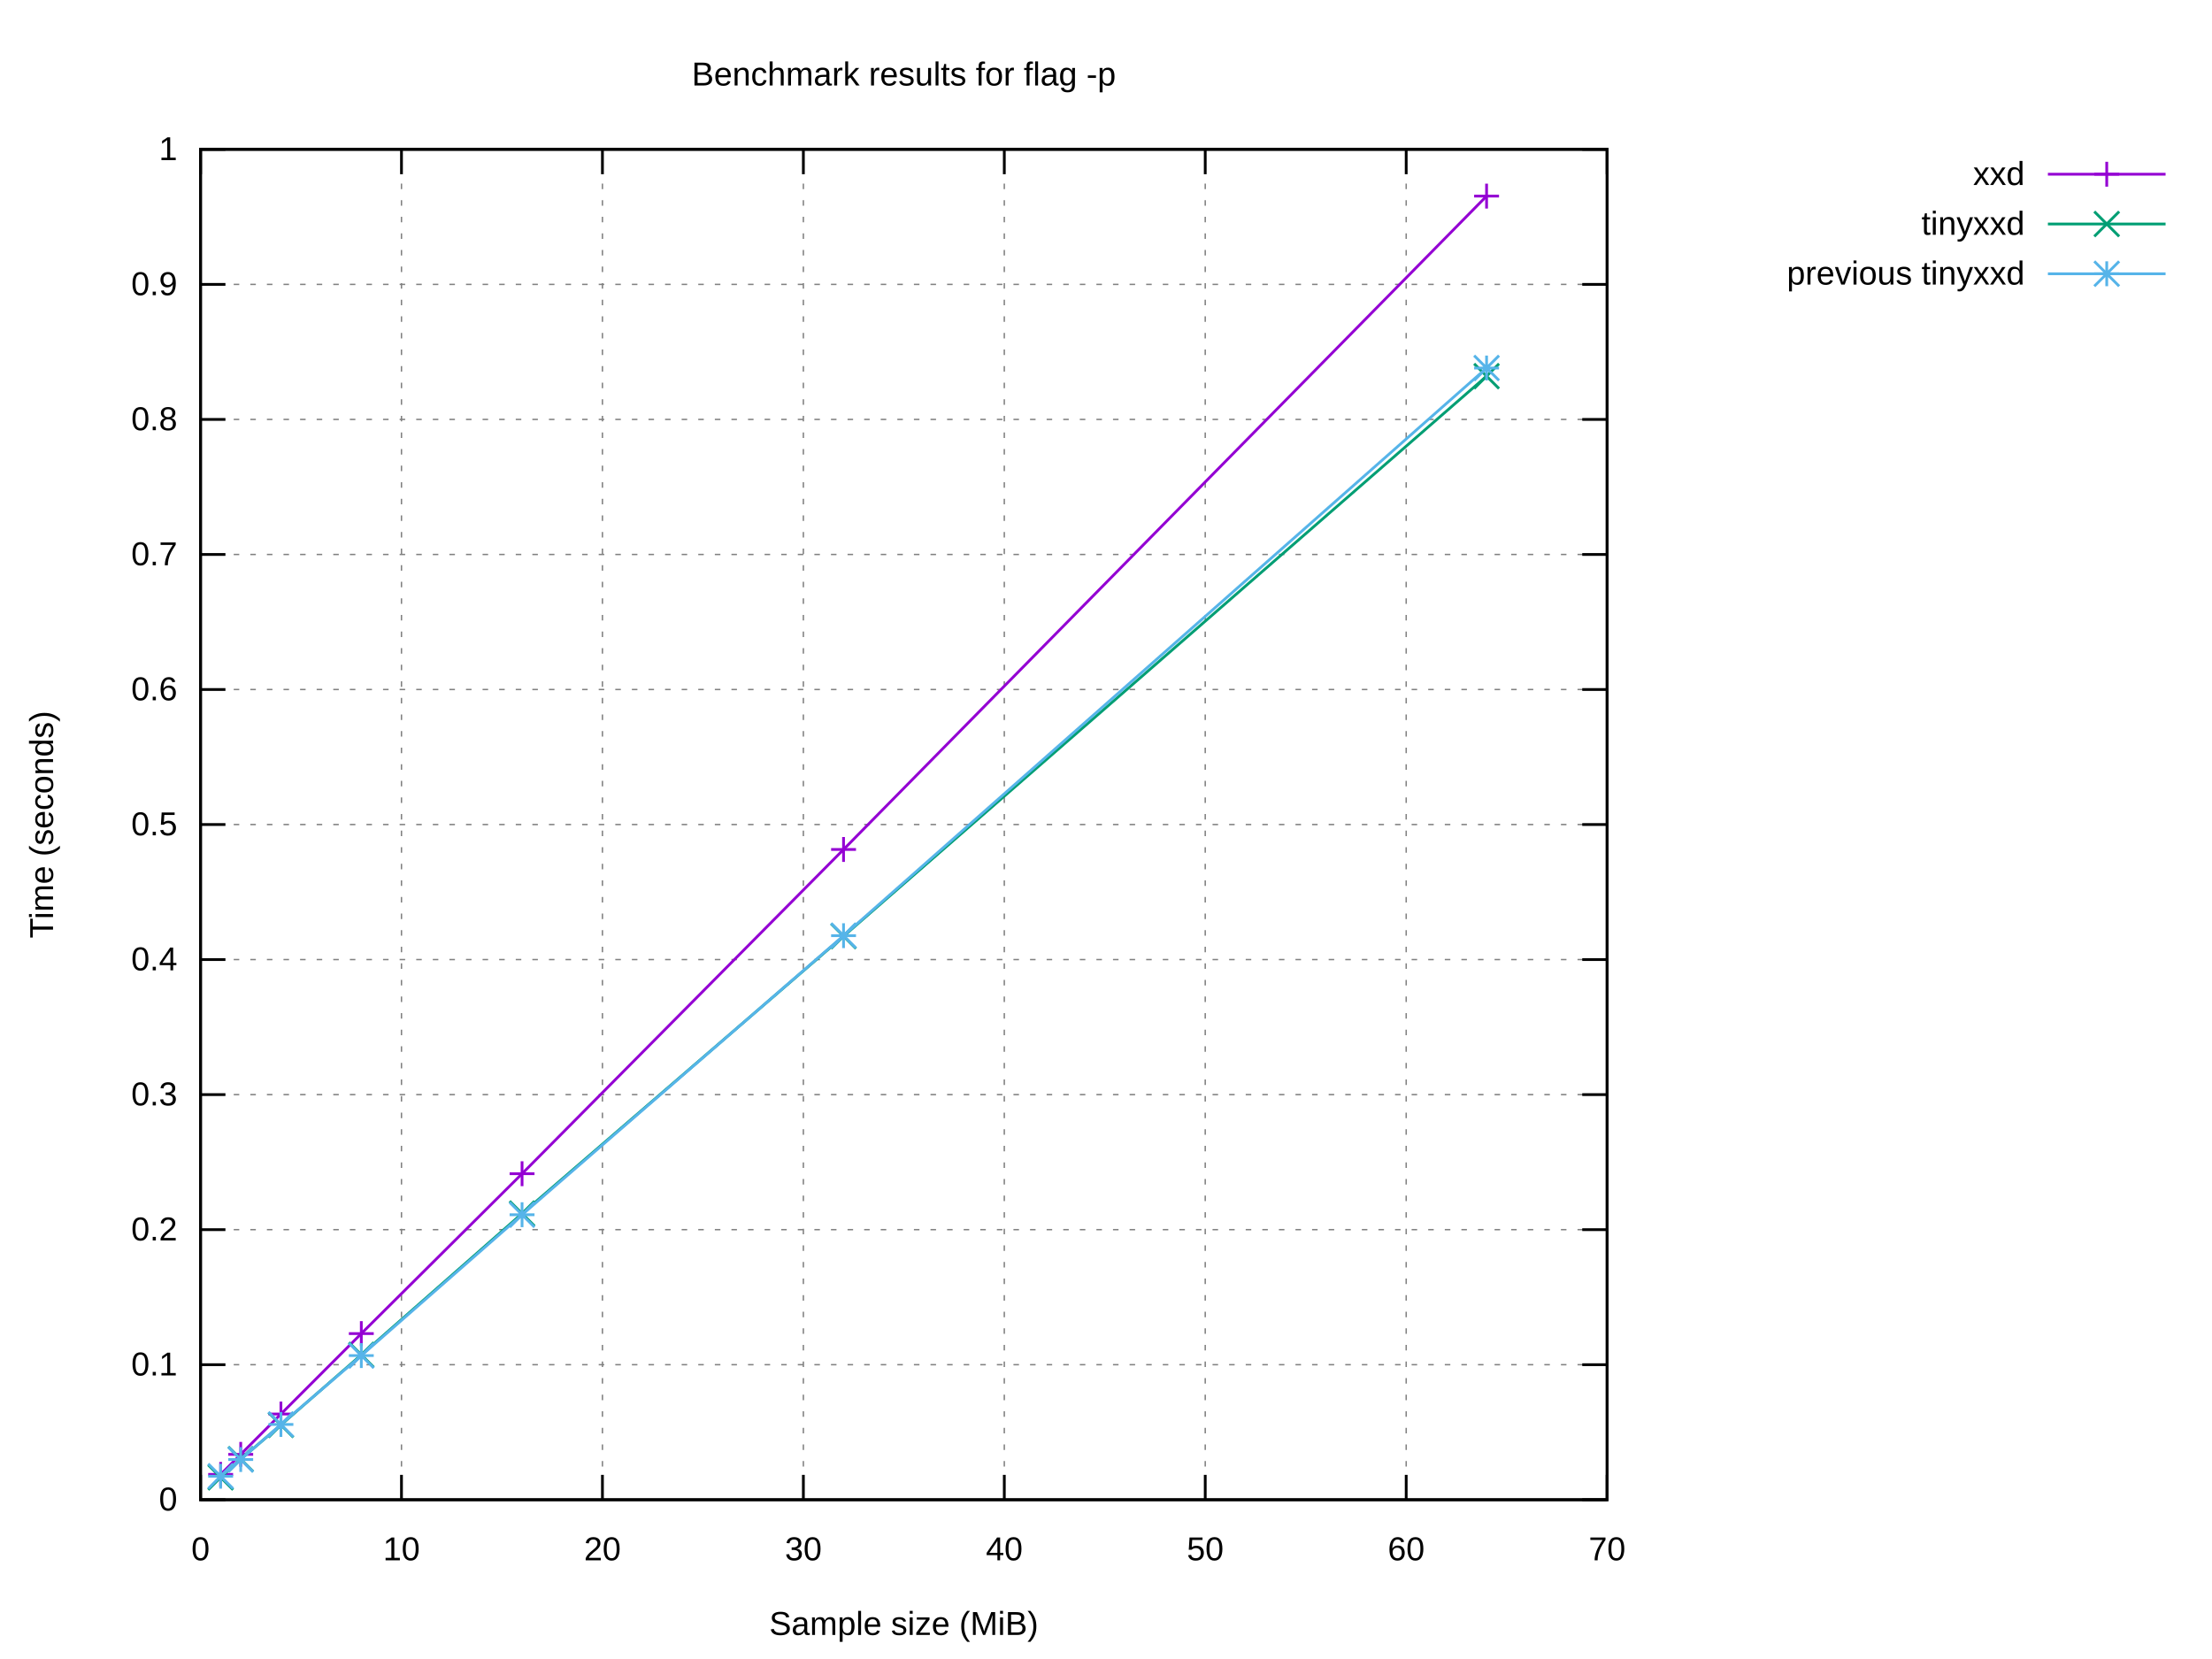
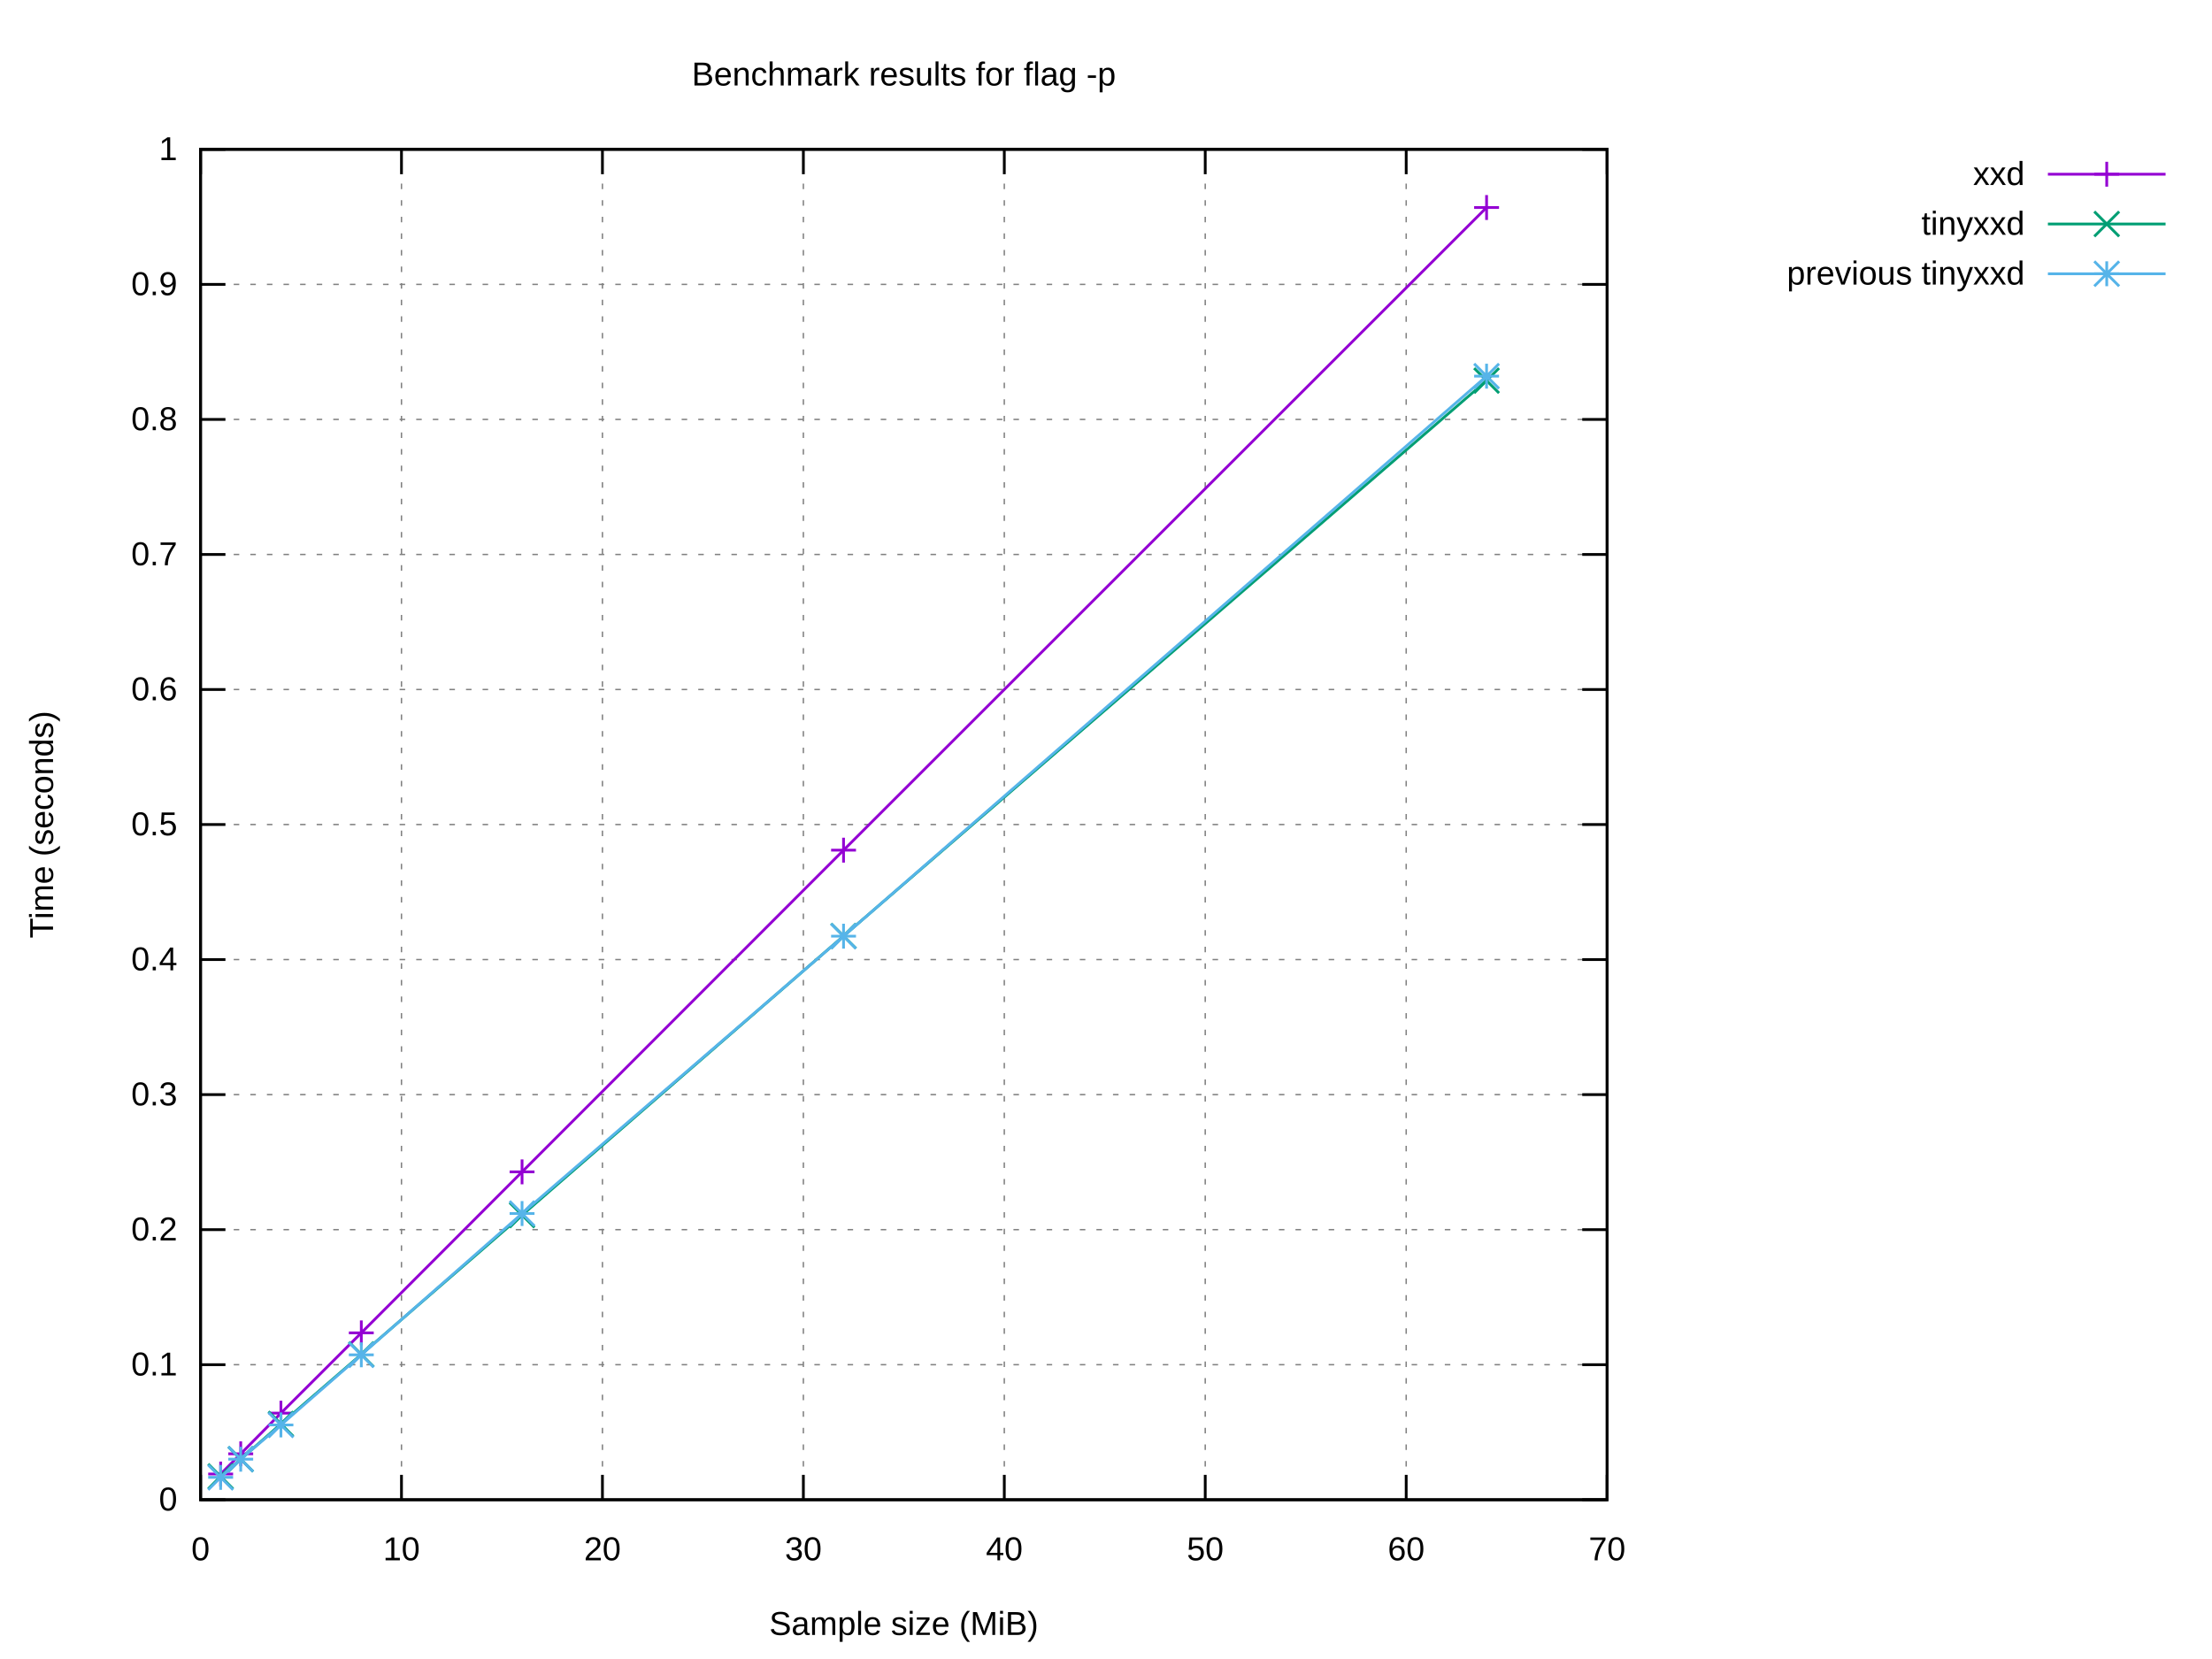
<svg xmlns="http://www.w3.org/2000/svg" xmlns:xlink="http://www.w3.org/1999/xlink" width="800" height="600" viewBox="0 0 800 600">
  <g id="gnuplot_canvas">
    <rect x="0" y="0" width="800" height="600" fill="#ffffff" />
    <defs>
      <circle id="gpDot" r="0.5" stroke-width="0.5" stroke="currentColor" />
      <path id="gpPt0" stroke-width="0.222" stroke="currentColor" d="M-1,0 h2 M0,-1 v2" />
      <path id="gpPt1" stroke-width="0.222" stroke="currentColor" d="M-1,-1 L1,1 M1,-1 L-1,1" />
      <path id="gpPt2" stroke-width="0.222" stroke="currentColor" d="M-1,0 L1,0 M0,-1 L0,1 M-1,-1 L1,1 M-1,1 L1,-1" />
      <rect id="gpPt3" stroke-width="0.222" stroke="currentColor" x="-1" y="-1" width="2" height="2" />
      <rect id="gpPt4" stroke-width="0.222" stroke="currentColor" fill="currentColor" x="-1" y="-1" width="2" height="2" />
      <circle id="gpPt5" stroke-width="0.222" stroke="currentColor" cx="0" cy="0" r="1" />
      <use xlink:href="#gpPt5" id="gpPt6" fill="currentColor" stroke="none" />
      <path id="gpPt7" stroke-width="0.222" stroke="currentColor" d="M0,-1.33 L-1.33,0.67 L1.33,0.67 z" />
      <use xlink:href="#gpPt7" id="gpPt8" fill="currentColor" stroke="none" />
      <use xlink:href="#gpPt7" id="gpPt9" stroke="currentColor" transform="rotate(180)" />
      <use xlink:href="#gpPt9" id="gpPt10" fill="currentColor" stroke="none" />
      <use xlink:href="#gpPt3" id="gpPt11" stroke="currentColor" transform="rotate(45)" />
      <use xlink:href="#gpPt11" id="gpPt12" fill="currentColor" stroke="none" />
      <path id="gpPt13" stroke-width="0.222" stroke="currentColor" d="M0,1.330 L1.265,0.411 L0.782,-1.067 L-0.782,-1.076 L-1.265,0.411 z" />
      <use xlink:href="#gpPt13" id="gpPt14" fill="currentColor" stroke="none" />
      <filter id="textbox" filterUnits="objectBoundingBox" x="0" y="0" height="1" width="1">
        <feFlood flood-color="#FFFFFF" flood-opacity="1" result="bgnd" />
        <feComposite in="SourceGraphic" in2="bgnd" operator="atop" />
      </filter>
      <filter id="greybox" filterUnits="objectBoundingBox" x="0" y="0" height="1" width="1">
        <feFlood flood-color="lightgrey" flood-opacity="1" result="grey" />
        <feComposite in="SourceGraphic" in2="grey" operator="atop" />
      </filter>
    </defs>
    <g fill="none" color="#FFFFFF" stroke="currentColor" stroke-width="1.00" stroke-linecap="butt" stroke-linejoin="miter">
</g>
    <g fill="none" color="black" stroke="currentColor" stroke-width="1.00" stroke-linecap="butt" stroke-linejoin="miter">
</g>
    <g fill="none" color="black" stroke="black" stroke-width="0.50" stroke-linecap="butt" stroke-linejoin="miter">
</g>
    <g fill="none" color="gray" stroke="currentColor" stroke-width="0.50" stroke-linecap="butt" stroke-linejoin="miter">
      <path stroke="gray" stroke-dasharray="2,4" class="gridline" d="M72.53,542.40 L581.24,542.40  " />
    </g>
    <g fill="none" color="gray" stroke="gray" stroke-width="1.00" stroke-linecap="butt" stroke-linejoin="miter">
</g>
    <g fill="none" color="black" stroke="currentColor" stroke-width="1.00" stroke-linecap="butt" stroke-linejoin="miter">
      <path stroke="black" d="M72.53,542.40 L81.53,542.40 M581.24,542.40 L572.24,542.40  " />
      <g transform="translate(64.14,546.30)" stroke="none" fill="black" font-family="Arial" font-size="12.00" text-anchor="end">
        <text>
          <tspan font-family="Arial"> 0</tspan>
        </text>
      </g>
    </g>
    <g fill="none" color="black" stroke="currentColor" stroke-width="1.00" stroke-linecap="butt" stroke-linejoin="miter">
</g>
    <g fill="none" color="black" stroke="black" stroke-width="0.50" stroke-linecap="butt" stroke-linejoin="miter">
</g>
    <g fill="none" color="gray" stroke="currentColor" stroke-width="0.50" stroke-linecap="butt" stroke-linejoin="miter">
      <path stroke="gray" stroke-dasharray="2,4" class="gridline" d="M72.53,493.56 L581.24,493.56  " />
    </g>
    <g fill="none" color="gray" stroke="gray" stroke-width="1.00" stroke-linecap="butt" stroke-linejoin="miter">
</g>
    <g fill="none" color="black" stroke="currentColor" stroke-width="1.00" stroke-linecap="butt" stroke-linejoin="miter">
      <path stroke="black" d="M72.53,493.56 L81.53,493.56 M581.24,493.56 L572.24,493.56  " />
      <g transform="translate(64.14,497.46)" stroke="none" fill="black" font-family="Arial" font-size="12.00" text-anchor="end">
        <text>
          <tspan font-family="Arial"> 0.1</tspan>
        </text>
      </g>
    </g>
    <g fill="none" color="black" stroke="currentColor" stroke-width="1.00" stroke-linecap="butt" stroke-linejoin="miter">
</g>
    <g fill="none" color="black" stroke="black" stroke-width="0.50" stroke-linecap="butt" stroke-linejoin="miter">
</g>
    <g fill="none" color="gray" stroke="currentColor" stroke-width="0.50" stroke-linecap="butt" stroke-linejoin="miter">
      <path stroke="gray" stroke-dasharray="2,4" class="gridline" d="M72.53,444.72 L581.24,444.72  " />
    </g>
    <g fill="none" color="gray" stroke="gray" stroke-width="1.00" stroke-linecap="butt" stroke-linejoin="miter">
</g>
    <g fill="none" color="black" stroke="currentColor" stroke-width="1.00" stroke-linecap="butt" stroke-linejoin="miter">
      <path stroke="black" d="M72.53,444.72 L81.53,444.72 M581.24,444.72 L572.24,444.72  " />
      <g transform="translate(64.14,448.62)" stroke="none" fill="black" font-family="Arial" font-size="12.00" text-anchor="end">
        <text>
          <tspan font-family="Arial"> 0.2</tspan>
        </text>
      </g>
    </g>
    <g fill="none" color="black" stroke="currentColor" stroke-width="1.00" stroke-linecap="butt" stroke-linejoin="miter">
</g>
    <g fill="none" color="black" stroke="black" stroke-width="0.50" stroke-linecap="butt" stroke-linejoin="miter">
</g>
    <g fill="none" color="gray" stroke="currentColor" stroke-width="0.50" stroke-linecap="butt" stroke-linejoin="miter">
      <path stroke="gray" stroke-dasharray="2,4" class="gridline" d="M72.53,395.88 L581.24,395.88  " />
    </g>
    <g fill="none" color="gray" stroke="gray" stroke-width="1.00" stroke-linecap="butt" stroke-linejoin="miter">
</g>
    <g fill="none" color="black" stroke="currentColor" stroke-width="1.00" stroke-linecap="butt" stroke-linejoin="miter">
      <path stroke="black" d="M72.53,395.88 L81.53,395.88 M581.24,395.88 L572.24,395.88  " />
      <g transform="translate(64.14,399.78)" stroke="none" fill="black" font-family="Arial" font-size="12.00" text-anchor="end">
        <text>
          <tspan font-family="Arial"> 0.3</tspan>
        </text>
      </g>
    </g>
    <g fill="none" color="black" stroke="currentColor" stroke-width="1.00" stroke-linecap="butt" stroke-linejoin="miter">
</g>
    <g fill="none" color="black" stroke="black" stroke-width="0.50" stroke-linecap="butt" stroke-linejoin="miter">
</g>
    <g fill="none" color="gray" stroke="currentColor" stroke-width="0.50" stroke-linecap="butt" stroke-linejoin="miter">
      <path stroke="gray" stroke-dasharray="2,4" class="gridline" d="M72.53,347.04 L581.24,347.04  " />
    </g>
    <g fill="none" color="gray" stroke="gray" stroke-width="1.00" stroke-linecap="butt" stroke-linejoin="miter">
</g>
    <g fill="none" color="black" stroke="currentColor" stroke-width="1.00" stroke-linecap="butt" stroke-linejoin="miter">
      <path stroke="black" d="M72.53,347.04 L81.53,347.04 M581.24,347.04 L572.24,347.04  " />
      <g transform="translate(64.14,350.94)" stroke="none" fill="black" font-family="Arial" font-size="12.00" text-anchor="end">
        <text>
          <tspan font-family="Arial"> 0.4</tspan>
        </text>
      </g>
    </g>
    <g fill="none" color="black" stroke="currentColor" stroke-width="1.00" stroke-linecap="butt" stroke-linejoin="miter">
</g>
    <g fill="none" color="black" stroke="black" stroke-width="0.50" stroke-linecap="butt" stroke-linejoin="miter">
</g>
    <g fill="none" color="gray" stroke="currentColor" stroke-width="0.50" stroke-linecap="butt" stroke-linejoin="miter">
      <path stroke="gray" stroke-dasharray="2,4" class="gridline" d="M72.53,298.20 L581.24,298.20  " />
    </g>
    <g fill="none" color="gray" stroke="gray" stroke-width="1.00" stroke-linecap="butt" stroke-linejoin="miter">
</g>
    <g fill="none" color="black" stroke="currentColor" stroke-width="1.00" stroke-linecap="butt" stroke-linejoin="miter">
      <path stroke="black" d="M72.53,298.20 L81.53,298.20 M581.24,298.20 L572.24,298.20  " />
      <g transform="translate(64.14,302.10)" stroke="none" fill="black" font-family="Arial" font-size="12.00" text-anchor="end">
        <text>
          <tspan font-family="Arial"> 0.5</tspan>
        </text>
      </g>
    </g>
    <g fill="none" color="black" stroke="currentColor" stroke-width="1.00" stroke-linecap="butt" stroke-linejoin="miter">
</g>
    <g fill="none" color="black" stroke="black" stroke-width="0.50" stroke-linecap="butt" stroke-linejoin="miter">
</g>
    <g fill="none" color="gray" stroke="currentColor" stroke-width="0.50" stroke-linecap="butt" stroke-linejoin="miter">
      <path stroke="gray" stroke-dasharray="2,4" class="gridline" d="M72.53,249.37 L581.24,249.37  " />
    </g>
    <g fill="none" color="gray" stroke="gray" stroke-width="1.00" stroke-linecap="butt" stroke-linejoin="miter">
</g>
    <g fill="none" color="black" stroke="currentColor" stroke-width="1.00" stroke-linecap="butt" stroke-linejoin="miter">
      <path stroke="black" d="M72.53,249.37 L81.53,249.37 M581.24,249.37 L572.24,249.37  " />
      <g transform="translate(64.14,253.27)" stroke="none" fill="black" font-family="Arial" font-size="12.00" text-anchor="end">
        <text>
          <tspan font-family="Arial"> 0.6</tspan>
        </text>
      </g>
    </g>
    <g fill="none" color="black" stroke="currentColor" stroke-width="1.00" stroke-linecap="butt" stroke-linejoin="miter">
</g>
    <g fill="none" color="black" stroke="black" stroke-width="0.50" stroke-linecap="butt" stroke-linejoin="miter">
</g>
    <g fill="none" color="gray" stroke="currentColor" stroke-width="0.50" stroke-linecap="butt" stroke-linejoin="miter">
      <path stroke="gray" stroke-dasharray="2,4" class="gridline" d="M72.53,200.53 L581.24,200.53  " />
    </g>
    <g fill="none" color="gray" stroke="gray" stroke-width="1.00" stroke-linecap="butt" stroke-linejoin="miter">
</g>
    <g fill="none" color="black" stroke="currentColor" stroke-width="1.00" stroke-linecap="butt" stroke-linejoin="miter">
      <path stroke="black" d="M72.53,200.53 L81.53,200.53 M581.24,200.53 L572.24,200.53  " />
      <g transform="translate(64.14,204.43)" stroke="none" fill="black" font-family="Arial" font-size="12.00" text-anchor="end">
        <text>
          <tspan font-family="Arial"> 0.7</tspan>
        </text>
      </g>
    </g>
    <g fill="none" color="black" stroke="currentColor" stroke-width="1.00" stroke-linecap="butt" stroke-linejoin="miter">
</g>
    <g fill="none" color="black" stroke="black" stroke-width="0.50" stroke-linecap="butt" stroke-linejoin="miter">
</g>
    <g fill="none" color="gray" stroke="currentColor" stroke-width="0.50" stroke-linecap="butt" stroke-linejoin="miter">
      <path stroke="gray" stroke-dasharray="2,4" class="gridline" d="M72.53,151.69 L581.24,151.69  " />
    </g>
    <g fill="none" color="gray" stroke="gray" stroke-width="1.00" stroke-linecap="butt" stroke-linejoin="miter">
</g>
    <g fill="none" color="black" stroke="currentColor" stroke-width="1.00" stroke-linecap="butt" stroke-linejoin="miter">
      <path stroke="black" d="M72.53,151.69 L81.53,151.69 M581.24,151.69 L572.24,151.69  " />
      <g transform="translate(64.14,155.59)" stroke="none" fill="black" font-family="Arial" font-size="12.00" text-anchor="end">
        <text>
          <tspan font-family="Arial"> 0.8</tspan>
        </text>
      </g>
    </g>
    <g fill="none" color="black" stroke="currentColor" stroke-width="1.00" stroke-linecap="butt" stroke-linejoin="miter">
</g>
    <g fill="none" color="black" stroke="black" stroke-width="0.50" stroke-linecap="butt" stroke-linejoin="miter">
</g>
    <g fill="none" color="gray" stroke="currentColor" stroke-width="0.50" stroke-linecap="butt" stroke-linejoin="miter">
      <path stroke="gray" stroke-dasharray="2,4" class="gridline" d="M72.53,102.85 L581.24,102.85  " />
    </g>
    <g fill="none" color="gray" stroke="gray" stroke-width="1.00" stroke-linecap="butt" stroke-linejoin="miter">
</g>
    <g fill="none" color="black" stroke="currentColor" stroke-width="1.00" stroke-linecap="butt" stroke-linejoin="miter">
      <path stroke="black" d="M72.53,102.85 L81.53,102.85 M581.24,102.85 L572.24,102.85  " />
      <g transform="translate(64.14,106.75)" stroke="none" fill="black" font-family="Arial" font-size="12.00" text-anchor="end">
        <text>
          <tspan font-family="Arial"> 0.9</tspan>
        </text>
      </g>
    </g>
    <g fill="none" color="black" stroke="currentColor" stroke-width="1.00" stroke-linecap="butt" stroke-linejoin="miter">
</g>
    <g fill="none" color="black" stroke="black" stroke-width="0.50" stroke-linecap="butt" stroke-linejoin="miter">
</g>
    <g fill="none" color="gray" stroke="currentColor" stroke-width="0.50" stroke-linecap="butt" stroke-linejoin="miter">
      <path stroke="gray" stroke-dasharray="2,4" class="gridline" d="M72.53,54.01 L581.24,54.01  " />
    </g>
    <g fill="none" color="gray" stroke="gray" stroke-width="1.00" stroke-linecap="butt" stroke-linejoin="miter">
</g>
    <g fill="none" color="black" stroke="currentColor" stroke-width="1.00" stroke-linecap="butt" stroke-linejoin="miter">
      <path stroke="black" d="M72.53,54.01 L81.53,54.01 M581.24,54.01 L572.24,54.01  " />
      <g transform="translate(64.14,57.91)" stroke="none" fill="black" font-family="Arial" font-size="12.00" text-anchor="end">
        <text>
          <tspan font-family="Arial"> 1</tspan>
        </text>
      </g>
    </g>
    <g fill="none" color="black" stroke="currentColor" stroke-width="1.00" stroke-linecap="butt" stroke-linejoin="miter">
</g>
    <g fill="none" color="black" stroke="black" stroke-width="0.50" stroke-linecap="butt" stroke-linejoin="miter">
</g>
    <g fill="none" color="gray" stroke="currentColor" stroke-width="0.50" stroke-linecap="butt" stroke-linejoin="miter">
      <path stroke="gray" stroke-dasharray="2,4" class="gridline" d="M72.53,542.40 L72.53,54.01  " />
    </g>
    <g fill="none" color="gray" stroke="gray" stroke-width="1.00" stroke-linecap="butt" stroke-linejoin="miter">
</g>
    <g fill="none" color="black" stroke="currentColor" stroke-width="1.00" stroke-linecap="butt" stroke-linejoin="miter">
      <path stroke="black" d="M72.53,542.40 L72.53,533.40 M72.53,54.01 L72.53,63.01  " />
      <g transform="translate(72.53,564.30)" stroke="none" fill="black" font-family="Arial" font-size="12.00" text-anchor="middle">
        <text>
          <tspan font-family="Arial"> 0</tspan>
        </text>
      </g>
    </g>
    <g fill="none" color="black" stroke="currentColor" stroke-width="1.00" stroke-linecap="butt" stroke-linejoin="miter">
</g>
    <g fill="none" color="black" stroke="black" stroke-width="0.50" stroke-linecap="butt" stroke-linejoin="miter">
</g>
    <g fill="none" color="gray" stroke="currentColor" stroke-width="0.50" stroke-linecap="butt" stroke-linejoin="miter">
      <path stroke="gray" stroke-dasharray="2,4" class="gridline" d="M145.20,542.40 L145.20,54.01  " />
    </g>
    <g fill="none" color="gray" stroke="gray" stroke-width="1.00" stroke-linecap="butt" stroke-linejoin="miter">
</g>
    <g fill="none" color="black" stroke="currentColor" stroke-width="1.00" stroke-linecap="butt" stroke-linejoin="miter">
      <path stroke="black" d="M145.20,542.40 L145.20,533.40 M145.20,54.01 L145.20,63.01  " />
      <g transform="translate(145.20,564.30)" stroke="none" fill="black" font-family="Arial" font-size="12.00" text-anchor="middle">
        <text>
          <tspan font-family="Arial"> 10</tspan>
        </text>
      </g>
    </g>
    <g fill="none" color="black" stroke="currentColor" stroke-width="1.00" stroke-linecap="butt" stroke-linejoin="miter">
</g>
    <g fill="none" color="black" stroke="black" stroke-width="0.50" stroke-linecap="butt" stroke-linejoin="miter">
</g>
    <g fill="none" color="gray" stroke="currentColor" stroke-width="0.50" stroke-linecap="butt" stroke-linejoin="miter">
      <path stroke="gray" stroke-dasharray="2,4" class="gridline" d="M217.88,542.40 L217.88,54.01  " />
    </g>
    <g fill="none" color="gray" stroke="gray" stroke-width="1.00" stroke-linecap="butt" stroke-linejoin="miter">
</g>
    <g fill="none" color="black" stroke="currentColor" stroke-width="1.00" stroke-linecap="butt" stroke-linejoin="miter">
      <path stroke="black" d="M217.88,542.40 L217.88,533.40 M217.88,54.01 L217.88,63.01  " />
      <g transform="translate(217.88,564.30)" stroke="none" fill="black" font-family="Arial" font-size="12.00" text-anchor="middle">
        <text>
          <tspan font-family="Arial"> 20</tspan>
        </text>
      </g>
    </g>
    <g fill="none" color="black" stroke="currentColor" stroke-width="1.00" stroke-linecap="butt" stroke-linejoin="miter">
</g>
    <g fill="none" color="black" stroke="black" stroke-width="0.50" stroke-linecap="butt" stroke-linejoin="miter">
</g>
    <g fill="none" color="gray" stroke="currentColor" stroke-width="0.50" stroke-linecap="butt" stroke-linejoin="miter">
      <path stroke="gray" stroke-dasharray="2,4" class="gridline" d="M290.55,542.40 L290.55,54.01  " />
    </g>
    <g fill="none" color="gray" stroke="gray" stroke-width="1.00" stroke-linecap="butt" stroke-linejoin="miter">
</g>
    <g fill="none" color="black" stroke="currentColor" stroke-width="1.00" stroke-linecap="butt" stroke-linejoin="miter">
      <path stroke="black" d="M290.55,542.40 L290.55,533.40 M290.55,54.01 L290.55,63.01  " />
      <g transform="translate(290.55,564.30)" stroke="none" fill="black" font-family="Arial" font-size="12.00" text-anchor="middle">
        <text>
          <tspan font-family="Arial"> 30</tspan>
        </text>
      </g>
    </g>
    <g fill="none" color="black" stroke="currentColor" stroke-width="1.00" stroke-linecap="butt" stroke-linejoin="miter">
</g>
    <g fill="none" color="black" stroke="black" stroke-width="0.50" stroke-linecap="butt" stroke-linejoin="miter">
</g>
    <g fill="none" color="gray" stroke="currentColor" stroke-width="0.50" stroke-linecap="butt" stroke-linejoin="miter">
      <path stroke="gray" stroke-dasharray="2,4" class="gridline" d="M363.22,542.40 L363.22,54.01  " />
    </g>
    <g fill="none" color="gray" stroke="gray" stroke-width="1.00" stroke-linecap="butt" stroke-linejoin="miter">
</g>
    <g fill="none" color="black" stroke="currentColor" stroke-width="1.00" stroke-linecap="butt" stroke-linejoin="miter">
      <path stroke="black" d="M363.22,542.40 L363.22,533.40 M363.22,54.01 L363.22,63.01  " />
      <g transform="translate(363.22,564.30)" stroke="none" fill="black" font-family="Arial" font-size="12.00" text-anchor="middle">
        <text>
          <tspan font-family="Arial"> 40</tspan>
        </text>
      </g>
    </g>
    <g fill="none" color="black" stroke="currentColor" stroke-width="1.00" stroke-linecap="butt" stroke-linejoin="miter">
</g>
    <g fill="none" color="black" stroke="black" stroke-width="0.50" stroke-linecap="butt" stroke-linejoin="miter">
</g>
    <g fill="none" color="gray" stroke="currentColor" stroke-width="0.50" stroke-linecap="butt" stroke-linejoin="miter">
      <path stroke="gray" stroke-dasharray="2,4" class="gridline" d="M435.89,542.40 L435.89,54.01  " />
    </g>
    <g fill="none" color="gray" stroke="gray" stroke-width="1.00" stroke-linecap="butt" stroke-linejoin="miter">
</g>
    <g fill="none" color="black" stroke="currentColor" stroke-width="1.00" stroke-linecap="butt" stroke-linejoin="miter">
      <path stroke="black" d="M435.89,542.40 L435.89,533.40 M435.89,54.01 L435.89,63.01  " />
      <g transform="translate(435.89,564.30)" stroke="none" fill="black" font-family="Arial" font-size="12.00" text-anchor="middle">
        <text>
          <tspan font-family="Arial"> 50</tspan>
        </text>
      </g>
    </g>
    <g fill="none" color="black" stroke="currentColor" stroke-width="1.00" stroke-linecap="butt" stroke-linejoin="miter">
</g>
    <g fill="none" color="black" stroke="black" stroke-width="0.50" stroke-linecap="butt" stroke-linejoin="miter">
</g>
    <g fill="none" color="gray" stroke="currentColor" stroke-width="0.50" stroke-linecap="butt" stroke-linejoin="miter">
      <path stroke="gray" stroke-dasharray="2,4" class="gridline" d="M508.57,542.40 L508.57,54.01  " />
    </g>
    <g fill="none" color="gray" stroke="gray" stroke-width="1.00" stroke-linecap="butt" stroke-linejoin="miter">
</g>
    <g fill="none" color="black" stroke="currentColor" stroke-width="1.00" stroke-linecap="butt" stroke-linejoin="miter">
      <path stroke="black" d="M508.57,542.40 L508.57,533.40 M508.57,54.01 L508.57,63.01  " />
      <g transform="translate(508.57,564.30)" stroke="none" fill="black" font-family="Arial" font-size="12.00" text-anchor="middle">
        <text>
          <tspan font-family="Arial"> 60</tspan>
        </text>
      </g>
    </g>
    <g fill="none" color="black" stroke="currentColor" stroke-width="1.00" stroke-linecap="butt" stroke-linejoin="miter">
</g>
    <g fill="none" color="black" stroke="black" stroke-width="0.50" stroke-linecap="butt" stroke-linejoin="miter">
</g>
    <g fill="none" color="gray" stroke="currentColor" stroke-width="0.50" stroke-linecap="butt" stroke-linejoin="miter">
      <path stroke="gray" stroke-dasharray="2,4" class="gridline" d="M581.24,542.40 L581.24,54.01  " />
    </g>
    <g fill="none" color="gray" stroke="gray" stroke-width="1.00" stroke-linecap="butt" stroke-linejoin="miter">
</g>
    <g fill="none" color="black" stroke="currentColor" stroke-width="1.00" stroke-linecap="butt" stroke-linejoin="miter">
      <path stroke="black" d="M581.24,542.40 L581.24,533.40 M581.24,54.01 L581.24,63.01  " />
      <g transform="translate(581.24,564.30)" stroke="none" fill="black" font-family="Arial" font-size="12.00" text-anchor="middle">
        <text>
          <tspan font-family="Arial"> 70</tspan>
        </text>
      </g>
    </g>
    <g fill="none" color="black" stroke="currentColor" stroke-width="1.00" stroke-linecap="butt" stroke-linejoin="miter">
</g>
    <g fill="none" color="black" stroke="currentColor" stroke-width="1.00" stroke-linecap="butt" stroke-linejoin="miter">
      <path stroke="black" d="M72.53,54.01 L72.53,542.40 L581.24,542.40 L581.24,54.01 L72.53,54.01 Z  " />
    </g>
    <g fill="none" color="black" stroke="currentColor" stroke-width="1.00" stroke-linecap="butt" stroke-linejoin="miter">
</g>
    <g id="gnuplot_plot_1">
      <g fill="none" color="black" stroke="currentColor" stroke-width="1.00" stroke-linecap="butt" stroke-linejoin="miter">
        <g transform="translate(732.26,66.91)" stroke="none" fill="black" font-family="Arial" font-size="12.00" text-anchor="end">
          <text>
            <tspan font-family="Arial">xxd</tspan>
          </text>
        </g>
      </g>
      <g fill="none" color="black" stroke="currentColor" stroke-width="1.00" stroke-linecap="butt" stroke-linejoin="miter">
-         <path stroke="rgb(148,   0, 211)" d="M740.65,63.01 L783.21,63.01 M537.64,70.92 L305.08,307.22 L188.81,424.49 L130.67,482.31 L101.60,511.40 L87.06,525.99   L79.80,533.23  " />
-         <use xlink:href="#gpPt0" transform="translate(537.64,70.92) scale(4.50)" color="rgb(148,   0, 211)" />
-         <use xlink:href="#gpPt0" transform="translate(305.08,307.22) scale(4.50)" color="rgb(148,   0, 211)" />
-         <use xlink:href="#gpPt0" transform="translate(188.81,424.49) scale(4.50)" color="rgb(148,   0, 211)" />
-         <use xlink:href="#gpPt0" transform="translate(130.67,482.31) scale(4.50)" color="rgb(148,   0, 211)" />
-         <use xlink:href="#gpPt0" transform="translate(101.60,511.40) scale(4.50)" color="rgb(148,   0, 211)" />
-         <use xlink:href="#gpPt0" transform="translate(87.06,525.99) scale(4.50)" color="rgb(148,   0, 211)" />
-         <use xlink:href="#gpPt0" transform="translate(79.80,533.23) scale(4.50)" color="rgb(148,   0, 211)" />
+         <path stroke="rgb(148,   0, 211)" d="M740.65,63.01 L783.21,63.01 M537.64,75.05 L305.08,307.47 L188.81,423.82 L130.67,482.05 L101.60,511.08 L87.06,525.79   L79.80,533.10  " />
+         <use xlink:href="#gpPt0" transform="translate(537.64,75.05) scale(4.50)" color="rgb(148,   0, 211)" />
+         <use xlink:href="#gpPt0" transform="translate(305.08,307.47) scale(4.50)" color="rgb(148,   0, 211)" />
+         <use xlink:href="#gpPt0" transform="translate(188.81,423.82) scale(4.50)" color="rgb(148,   0, 211)" />
+         <use xlink:href="#gpPt0" transform="translate(130.67,482.05) scale(4.50)" color="rgb(148,   0, 211)" />
+         <use xlink:href="#gpPt0" transform="translate(101.60,511.08) scale(4.50)" color="rgb(148,   0, 211)" />
+         <use xlink:href="#gpPt0" transform="translate(87.06,525.79) scale(4.50)" color="rgb(148,   0, 211)" />
+         <use xlink:href="#gpPt0" transform="translate(79.80,533.10) scale(4.50)" color="rgb(148,   0, 211)" />
        <use xlink:href="#gpPt0" transform="translate(761.93,63.01) scale(4.50)" color="rgb(148,   0, 211)" />
      </g>
    </g>
    <g id="gnuplot_plot_2">
      <g fill="none" color="black" stroke="currentColor" stroke-width="1.00" stroke-linecap="butt" stroke-linejoin="miter">
        <g transform="translate(732.26,84.91)" stroke="none" fill="black" font-family="Arial" font-size="12.00" text-anchor="end">
          <text>
            <tspan font-family="Arial">tinyxxd</tspan>
          </text>
        </g>
      </g>
      <g fill="none" color="black" stroke="currentColor" stroke-width="1.00" stroke-linecap="butt" stroke-linejoin="miter">
-         <path stroke="rgb(  0, 158, 115)" d="M740.65,81.01 L783.21,81.01 M537.64,136.04 L305.08,338.58 L188.81,438.89 L130.67,489.99 L101.60,515.35 L87.06,527.74   L79.80,534.31  " />
-         <use xlink:href="#gpPt1" transform="translate(537.64,136.04) scale(4.50)" color="rgb(  0, 158, 115)" />
-         <use xlink:href="#gpPt1" transform="translate(305.08,338.58) scale(4.50)" color="rgb(  0, 158, 115)" />
-         <use xlink:href="#gpPt1" transform="translate(188.81,438.89) scale(4.50)" color="rgb(  0, 158, 115)" />
-         <use xlink:href="#gpPt1" transform="translate(130.67,489.99) scale(4.50)" color="rgb(  0, 158, 115)" />
-         <use xlink:href="#gpPt1" transform="translate(101.60,515.35) scale(4.50)" color="rgb(  0, 158, 115)" />
+         <path stroke="rgb(  0, 158, 115)" d="M740.65,81.01 L783.21,81.01 M537.64,137.65 L305.08,338.52 L188.81,439.45 L130.67,489.83 L101.60,514.98 L87.06,527.74   L79.80,533.95  " />
+         <use xlink:href="#gpPt1" transform="translate(537.64,137.65) scale(4.50)" color="rgb(  0, 158, 115)" />
+         <use xlink:href="#gpPt1" transform="translate(305.08,338.52) scale(4.50)" color="rgb(  0, 158, 115)" />
+         <use xlink:href="#gpPt1" transform="translate(188.81,439.45) scale(4.50)" color="rgb(  0, 158, 115)" />
+         <use xlink:href="#gpPt1" transform="translate(130.67,489.83) scale(4.50)" color="rgb(  0, 158, 115)" />
+         <use xlink:href="#gpPt1" transform="translate(101.60,514.98) scale(4.50)" color="rgb(  0, 158, 115)" />
        <use xlink:href="#gpPt1" transform="translate(87.06,527.74) scale(4.50)" color="rgb(  0, 158, 115)" />
-         <use xlink:href="#gpPt1" transform="translate(79.80,534.31) scale(4.50)" color="rgb(  0, 158, 115)" />
+         <use xlink:href="#gpPt1" transform="translate(79.80,533.95) scale(4.50)" color="rgb(  0, 158, 115)" />
        <use xlink:href="#gpPt1" transform="translate(761.93,81.01) scale(4.50)" color="rgb(  0, 158, 115)" />
      </g>
    </g>
    <g id="gnuplot_plot_3">
      <g fill="none" color="black" stroke="currentColor" stroke-width="1.00" stroke-linecap="butt" stroke-linejoin="miter">
        <g transform="translate(732.26,102.91)" stroke="none" fill="black" font-family="Arial" font-size="12.00" text-anchor="end">
          <text>
            <tspan font-family="Arial">previous tinyxxd</tspan>
          </text>
        </g>
      </g>
      <g fill="none" color="black" stroke="currentColor" stroke-width="1.00" stroke-linecap="butt" stroke-linejoin="miter">
-         <path stroke="rgb( 86, 180, 233)" d="M740.65,99.01 L783.21,99.01 M537.64,133.10 L305.08,338.40 L188.81,439.32 L130.67,490.26 L101.60,515.17 L87.06,527.86   L79.80,533.89  " />
-         <use xlink:href="#gpPt2" transform="translate(537.64,133.10) scale(4.50)" color="rgb( 86, 180, 233)" />
-         <use xlink:href="#gpPt2" transform="translate(305.08,338.40) scale(4.50)" color="rgb( 86, 180, 233)" />
-         <use xlink:href="#gpPt2" transform="translate(188.81,439.32) scale(4.50)" color="rgb( 86, 180, 233)" />
-         <use xlink:href="#gpPt2" transform="translate(130.67,490.26) scale(4.50)" color="rgb( 86, 180, 233)" />
-         <use xlink:href="#gpPt2" transform="translate(101.60,515.17) scale(4.50)" color="rgb( 86, 180, 233)" />
-         <use xlink:href="#gpPt2" transform="translate(87.06,527.86) scale(4.50)" color="rgb( 86, 180, 233)" />
-         <use xlink:href="#gpPt2" transform="translate(79.80,533.89) scale(4.50)" color="rgb( 86, 180, 233)" />
+         <path stroke="rgb( 86, 180, 233)" d="M740.65,99.01 L783.21,99.01 M537.64,136.04 L305.08,338.58 L188.81,438.89 L130.67,489.99 L101.60,515.35 L87.06,527.74   L79.80,534.31  " />
+         <use xlink:href="#gpPt2" transform="translate(537.64,136.04) scale(4.50)" color="rgb( 86, 180, 233)" />
+         <use xlink:href="#gpPt2" transform="translate(305.08,338.58) scale(4.50)" color="rgb( 86, 180, 233)" />
+         <use xlink:href="#gpPt2" transform="translate(188.81,438.89) scale(4.50)" color="rgb( 86, 180, 233)" />
+         <use xlink:href="#gpPt2" transform="translate(130.67,489.99) scale(4.50)" color="rgb( 86, 180, 233)" />
+         <use xlink:href="#gpPt2" transform="translate(101.60,515.35) scale(4.50)" color="rgb( 86, 180, 233)" />
+         <use xlink:href="#gpPt2" transform="translate(87.06,527.74) scale(4.50)" color="rgb( 86, 180, 233)" />
+         <use xlink:href="#gpPt2" transform="translate(79.80,534.31) scale(4.50)" color="rgb( 86, 180, 233)" />
        <use xlink:href="#gpPt2" transform="translate(761.93,99.01) scale(4.50)" color="rgb( 86, 180, 233)" />
      </g>
    </g>
    <g fill="none" color="#FFFFFF" stroke="rgb( 86, 180, 233)" stroke-width="2.00" stroke-linecap="butt" stroke-linejoin="miter">
</g>
    <g fill="none" color="black" stroke="currentColor" stroke-width="2.00" stroke-linecap="butt" stroke-linejoin="miter">
</g>
    <g fill="none" color="black" stroke="black" stroke-width="1.00" stroke-linecap="butt" stroke-linejoin="miter">
</g>
    <g fill="none" color="black" stroke="currentColor" stroke-width="1.00" stroke-linecap="butt" stroke-linejoin="miter">
      <path stroke="black" d="M72.53,54.01 L72.53,542.40 L581.24,542.40 L581.24,54.01 L72.53,54.01 Z  " />
      <g transform="translate(19.18,298.21) rotate(270.00)" stroke="none" fill="black" font-family="Arial" font-size="12.00" text-anchor="middle">
        <text>
          <tspan font-family="Arial">Time (seconds)</tspan>
        </text>
      </g>
    </g>
    <g fill="none" color="black" stroke="currentColor" stroke-width="1.00" stroke-linecap="butt" stroke-linejoin="miter">
      <g transform="translate(326.88,591.30)" stroke="none" fill="black" font-family="Arial" font-size="12.00" text-anchor="middle">
        <text>
          <tspan font-family="Arial">Sample size (MiB)</tspan>
        </text>
      </g>
    </g>
    <g fill="none" color="black" stroke="currentColor" stroke-width="1.00" stroke-linecap="butt" stroke-linejoin="miter">
</g>
    <g fill="none" color="black" stroke="currentColor" stroke-width="1.00" stroke-linecap="butt" stroke-linejoin="miter">
      <g transform="translate(326.88,30.91)" stroke="none" fill="black" font-family="Arial" font-size="12.00" text-anchor="middle">
        <text>
          <tspan font-family="Arial">Benchmark results for flag -p</tspan>
        </text>
      </g>
    </g>
    <g fill="none" color="black" stroke="currentColor" stroke-width="1.00" stroke-linecap="butt" stroke-linejoin="miter">
</g>
  </g>
</svg>
